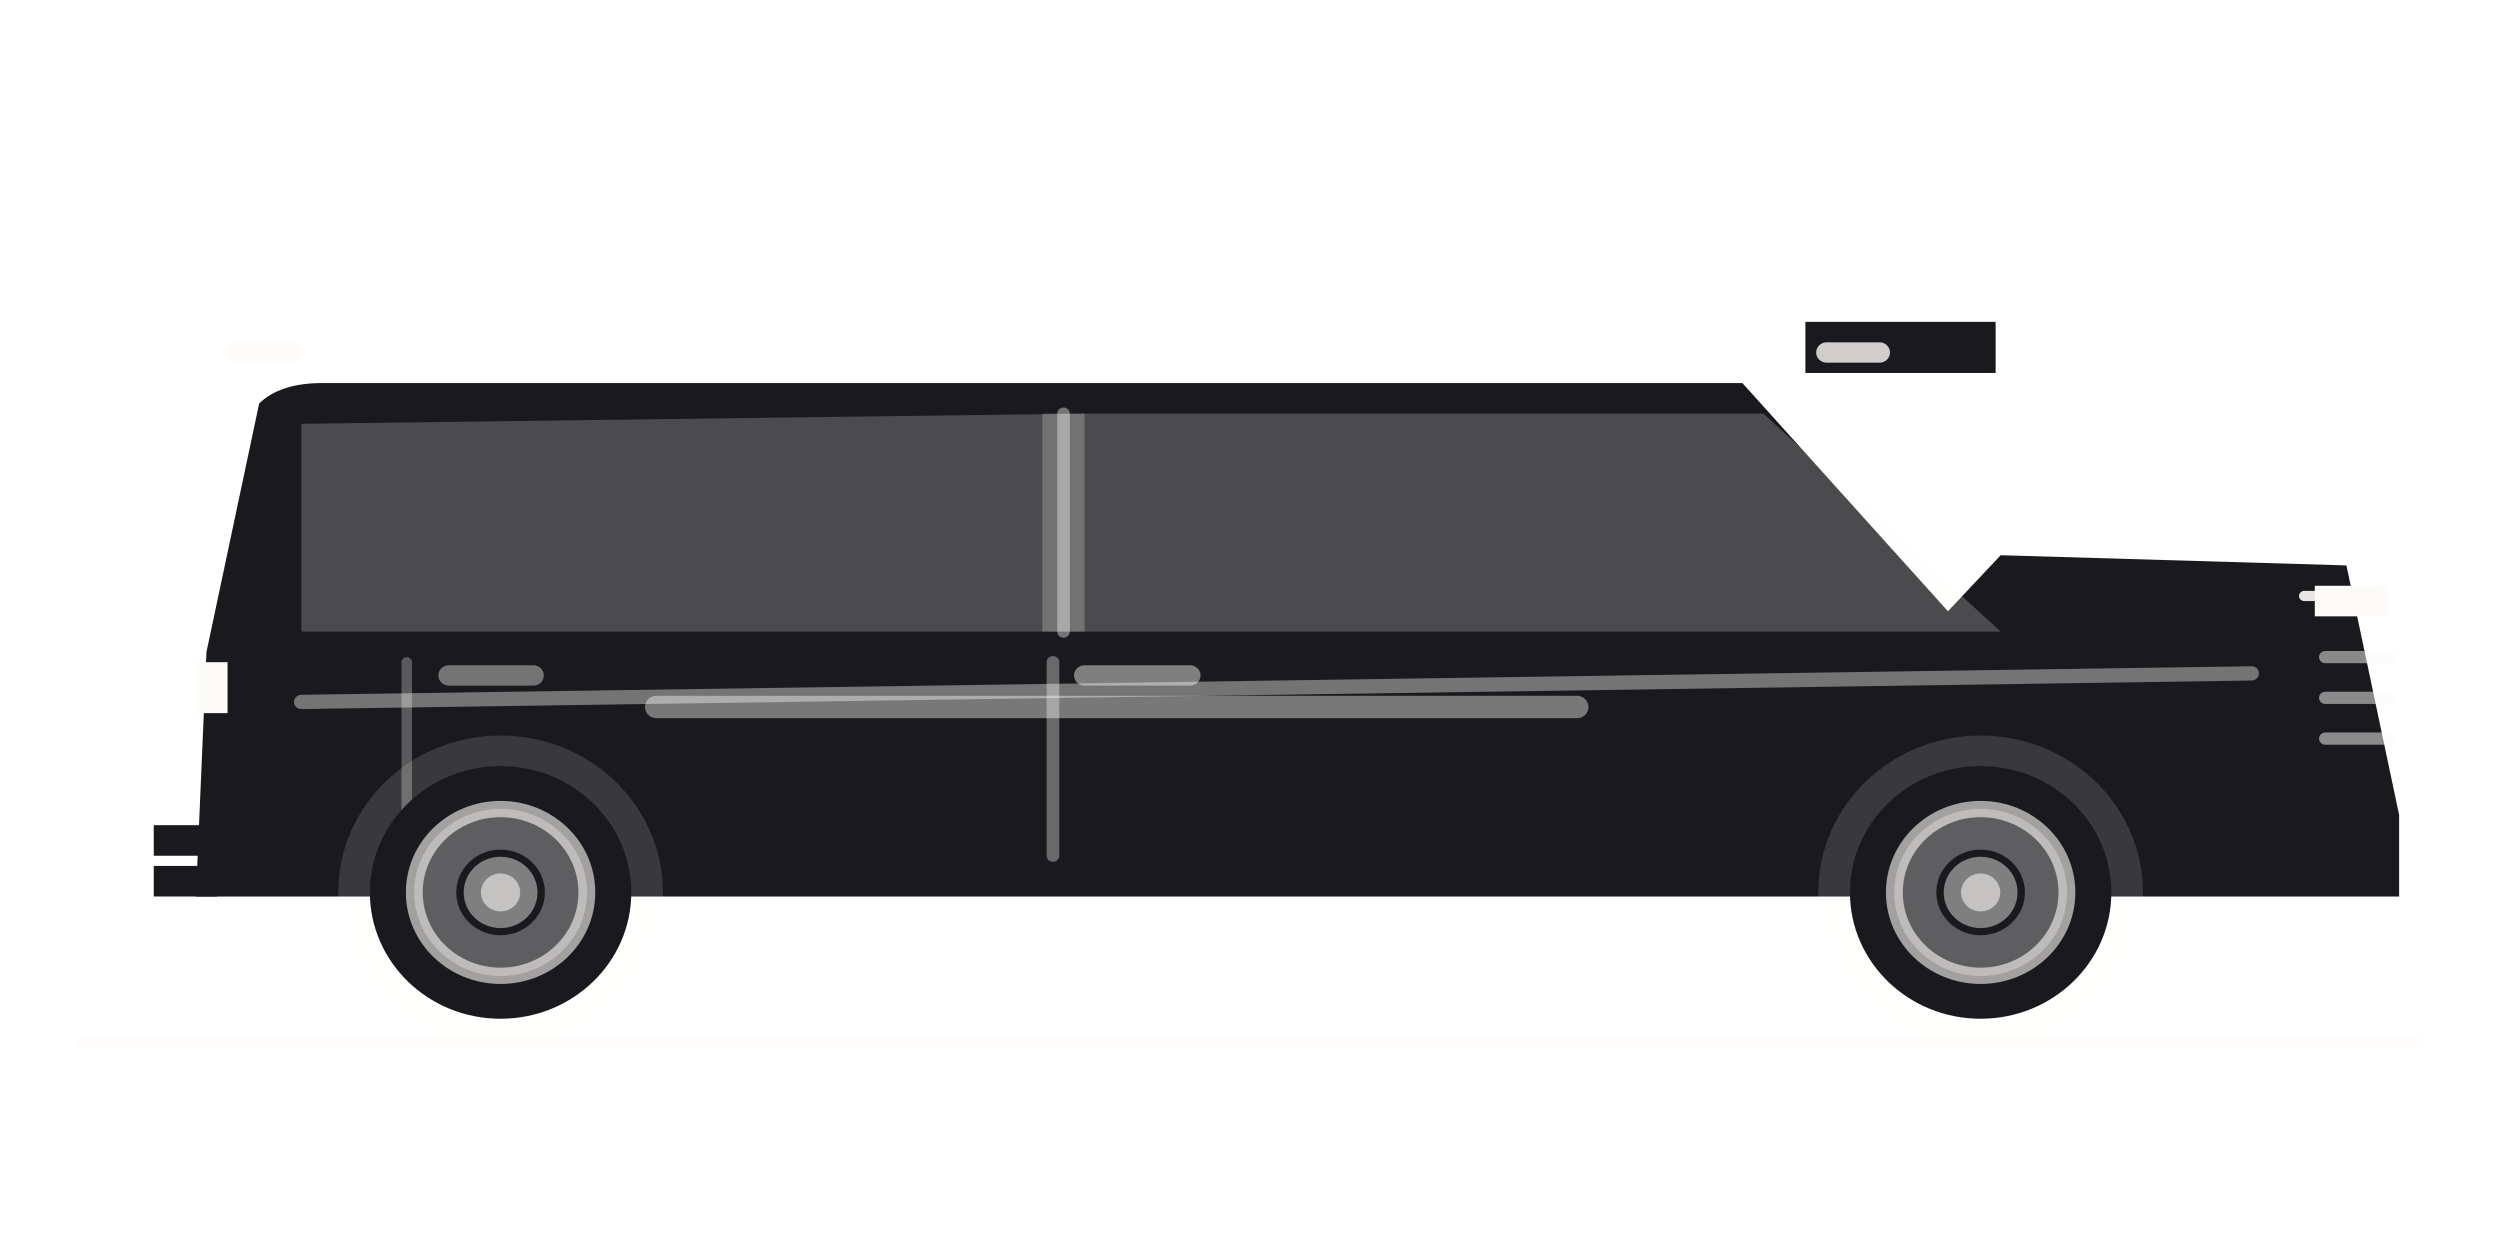
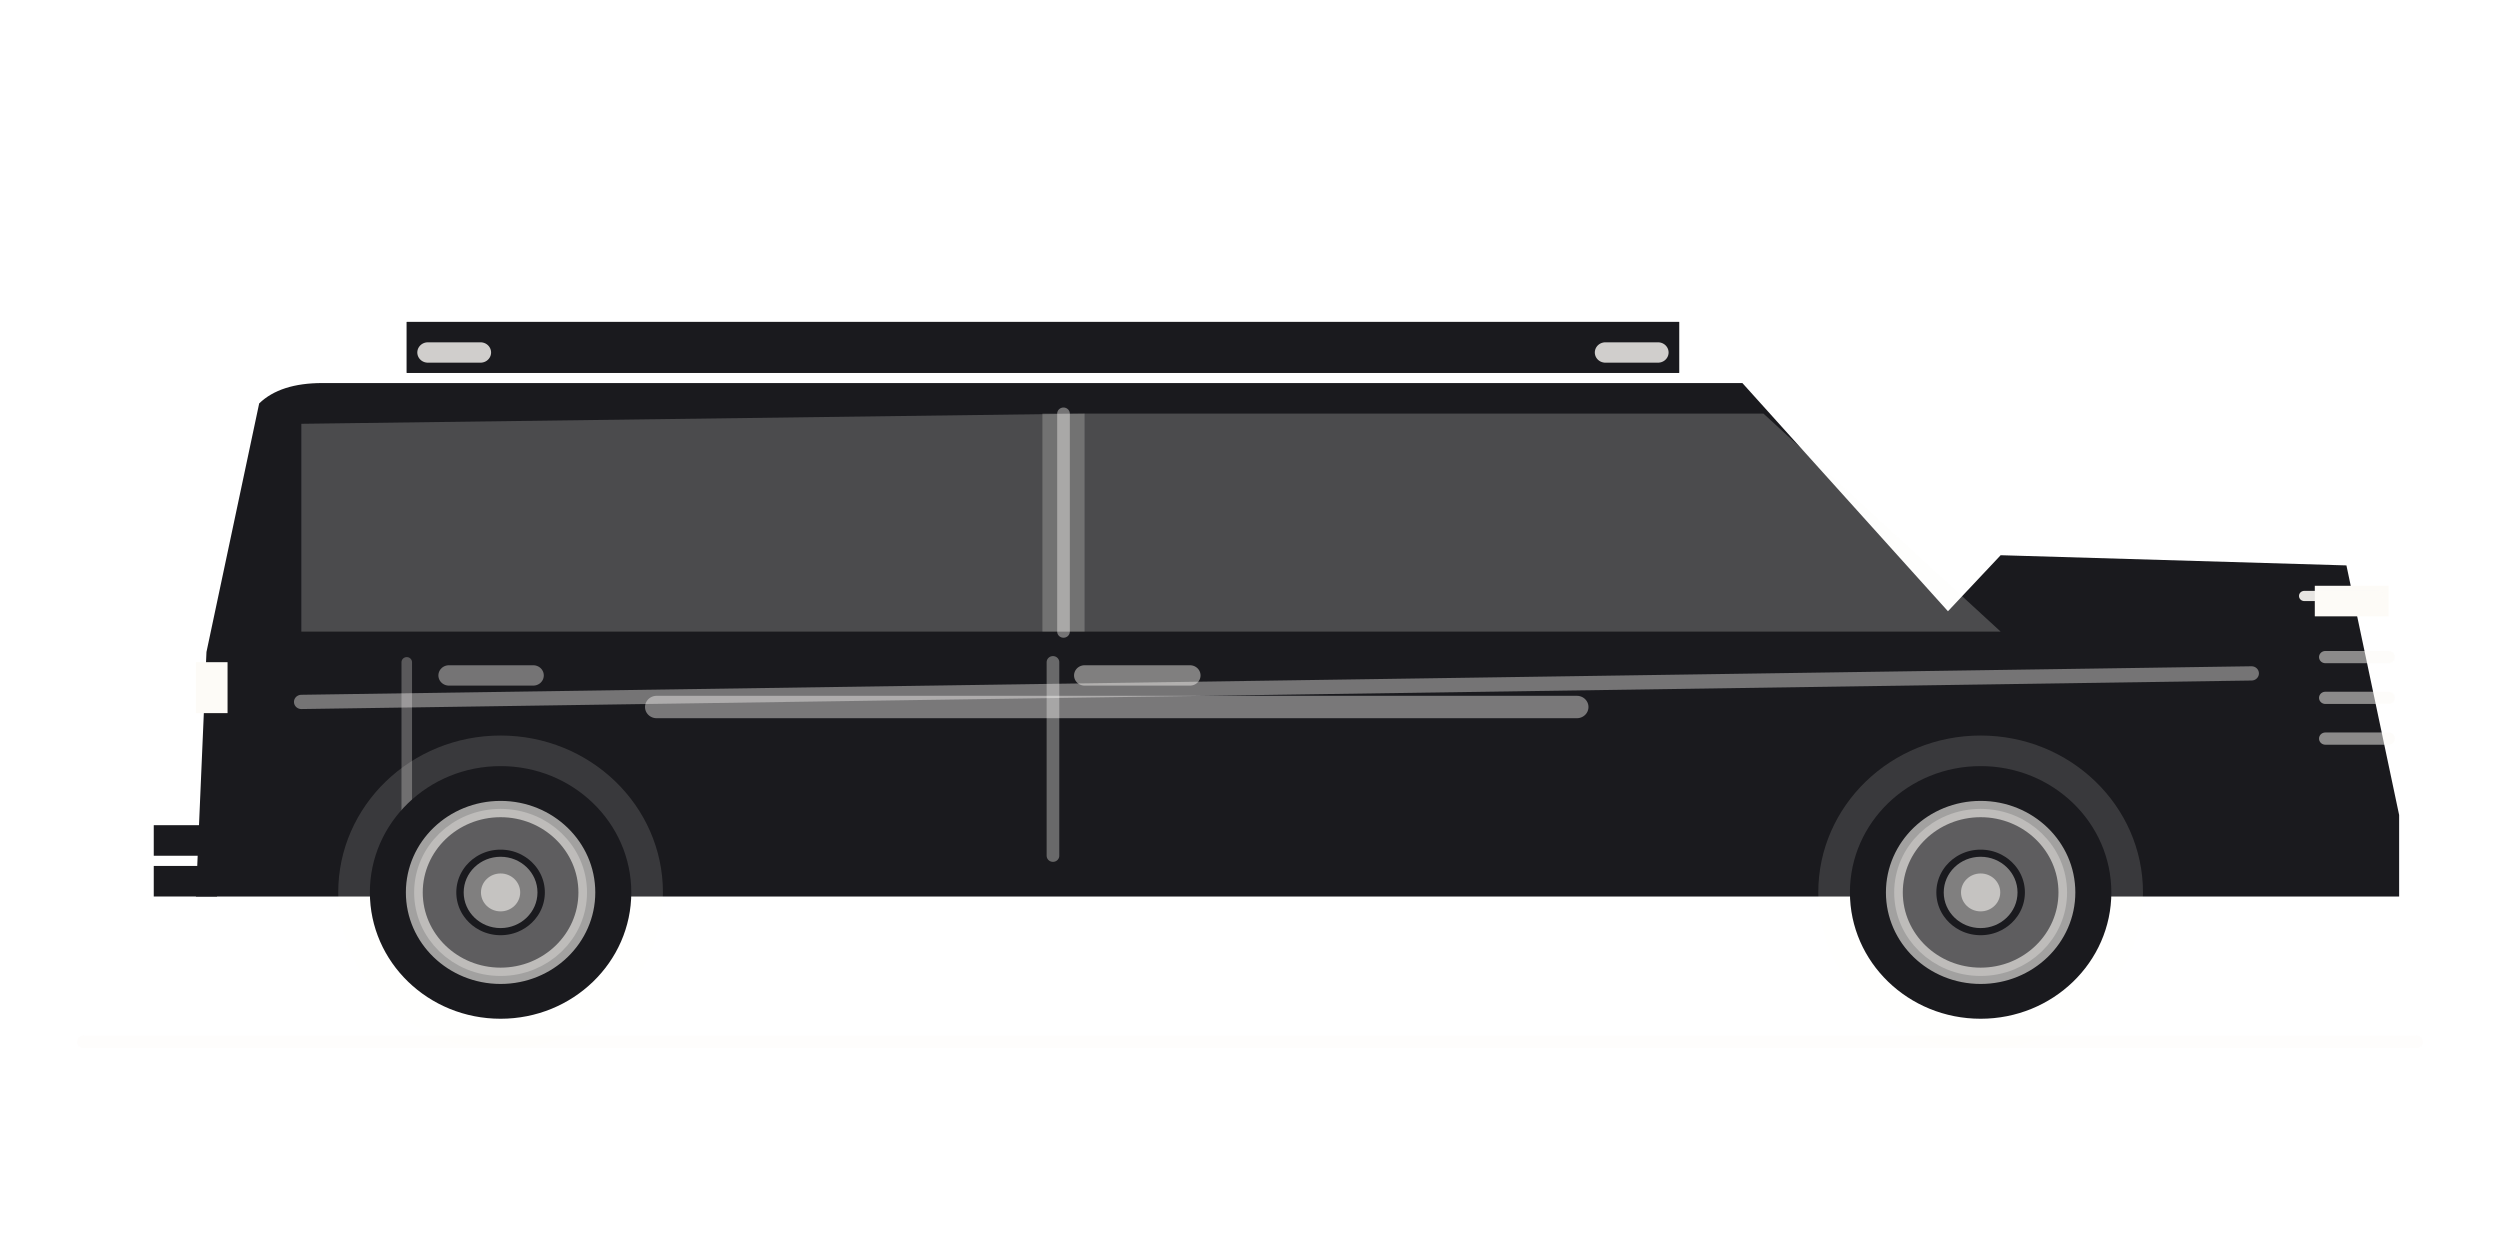
<svg xmlns="http://www.w3.org/2000/svg" viewBox="0 0 240 120">
  <g transform="translate(1.2 0) scale(1.012 0.978)" transform-origin="120 100">
    <path d="M17.4 88L18.4 64L23.4 39.6Q25.4 37.6 29.4 37.6L164.1 37.6L183.6 60L188.6 54.5L221.4 55.5L226.4 80L226.4 88Z" fill="#1A1A1E" />
    <circle cx="46.3" cy="87.6" r="15.4" fill="#FDFBF7" fill-opacity=".14" />
    <circle cx="186.7" cy="87.6" r="15.4" fill="#FDFBF7" fill-opacity=".14" />
    <path d="M166.1 40.6L188.6 62L97.7 62L97.7 40.6Z" fill="#FDFBF7" fill-opacity="0.22" />
    <path d="M101.7 40.6L101.7 62L27.4 62L27.4 41.6Z" fill="#FDFBF7" fill-opacity="0.22" />
    <path d="M99.7 40.6V62" fill="none" stroke="#FDFBF7" stroke-opacity="0.4" stroke-width="1.2" stroke-linecap="round" stroke-linejoin="round" />
    <path d="M98.7 65V84" fill="none" stroke="#FDFBF7" stroke-opacity="0.35" stroke-width="1.2" stroke-linecap="round" stroke-linejoin="round" />
    <path d="M37.4 65V84" fill="none" stroke="#FDFBF7" stroke-opacity="0.28" stroke-width="1" stroke-linecap="round" stroke-linejoin="round" />
    <path d="M101.7 66.3h10" fill="none" stroke="#FDFBF7" stroke-opacity="0.45" stroke-width="2" stroke-linecap="round" stroke-linejoin="round" />
    <path d="M41.4 66.3h8" fill="none" stroke="#FDFBF7" stroke-opacity="0.4" stroke-width="2" stroke-linecap="round" stroke-linejoin="round" />
    <path d="M27.4 68.9L212.4 66.1" fill="none" stroke="#FDFBF7" stroke-opacity="0.4" stroke-width="1.4" stroke-linecap="round" stroke-linejoin="round" />
    <path d="M218.4 57.5h7v3h-7z" fill="#FDFBF7" />
    <path d="M17.4 65h3v5h-3z" fill="#FDFBF7" />
    <path d="M217.4 58.5h7" fill="none" stroke="#FDFBF7" stroke-opacity="0.9" stroke-width="1" stroke-linecap="round" stroke-linejoin="round" />
    <path d="M225.4 64.5h-6M225.4 68.5h-6M225.4 72.5h-6" fill="none" stroke="#FDFBF7" stroke-opacity="0.5" stroke-width="1.2" stroke-linecap="round" stroke-linejoin="round" />
    <path d="M13.4 85h6v3h-6z" fill="#1A1A1E" />
    <path d="M13.4 81h6v3h-6z" fill="#1A1A1E" />
    <circle cx="46.3" cy="87.6" r="12.4" fill="#1A1A1E" />
    <circle cx="46.3" cy="87.6" r="8.184" fill="none" stroke="#FDFBF7" stroke-opacity="0.6" stroke-width="1.6" />
    <circle cx="46.3" cy="87.6" r="1.86" fill="#FDFBF7" fill-opacity=".55" />
    <circle cx="46.3" cy="87.6" r="6.2" fill="none" stroke="#FDFBF7" stroke-opacity="0.3" stroke-width="4" />
    <circle cx="46.3" cy="87.6" r="3.5" fill="#FDFBF7" fill-opacity=".45" />
    <circle cx="186.7" cy="87.6" r="12.4" fill="#1A1A1E" />
    <circle cx="186.7" cy="87.6" r="8.184" fill="none" stroke="#FDFBF7" stroke-opacity="0.6" stroke-width="1.6" />
    <circle cx="186.7" cy="87.6" r="1.86" fill="#FDFBF7" fill-opacity=".55" />
    <circle cx="186.7" cy="87.6" r="6.2" fill="none" stroke="#FDFBF7" stroke-opacity="0.3" stroke-width="4" />
    <circle cx="186.7" cy="87.6" r="3.5" fill="#FDFBF7" fill-opacity=".45" />
-     <path d="M170.1 31.6h18v5h-18z" fill="#1A1A1E" />
-     <path d="M172.1 34.6h5M21.4 34.6h5" fill="none" stroke="#FDFBF7" stroke-opacity="0.8" stroke-width="2" stroke-linecap="round" stroke-linejoin="round" />
-     <path d="M170.1 31.6h18v5h-18z" fill="#1A1A1E" />
-     <path d="M172.1 34.6h5M21.4 34.6h5" fill="none" stroke="#FDFBF7" stroke-opacity="0.8" stroke-width="2" stroke-linecap="round" stroke-linejoin="round" />
+     <path d="M37.4 31.6h120.7v5h-120.7z" fill="#1A1A1E" />
+     <path d="M39.4 34.6h5M151.1 34.6h5" fill="none" stroke="#FDFBF7" stroke-opacity="0.8" stroke-width="2" stroke-linecap="round" stroke-linejoin="round" />
+     <path d="M37.4 31.6h120.7v5h-120.7z" fill="#1A1A1E" />
+     <path d="M39.4 34.6h5M151.1 34.6h5" fill="none" stroke="#FDFBF7" stroke-opacity="0.8" stroke-width="2" stroke-linecap="round" stroke-linejoin="round" />
    <path d="M61.1 69.4h87.3" fill="none" stroke="#FDFBF7" stroke-opacity="0.42" stroke-width="2.2" stroke-linecap="round" stroke-linejoin="round" />
  </g>
  <path d="M8 100h224" fill="none" stroke="#FDFBF7" stroke-opacity="0.25" stroke-width="1.2" stroke-linecap="round" stroke-linejoin="round" />
</svg>
